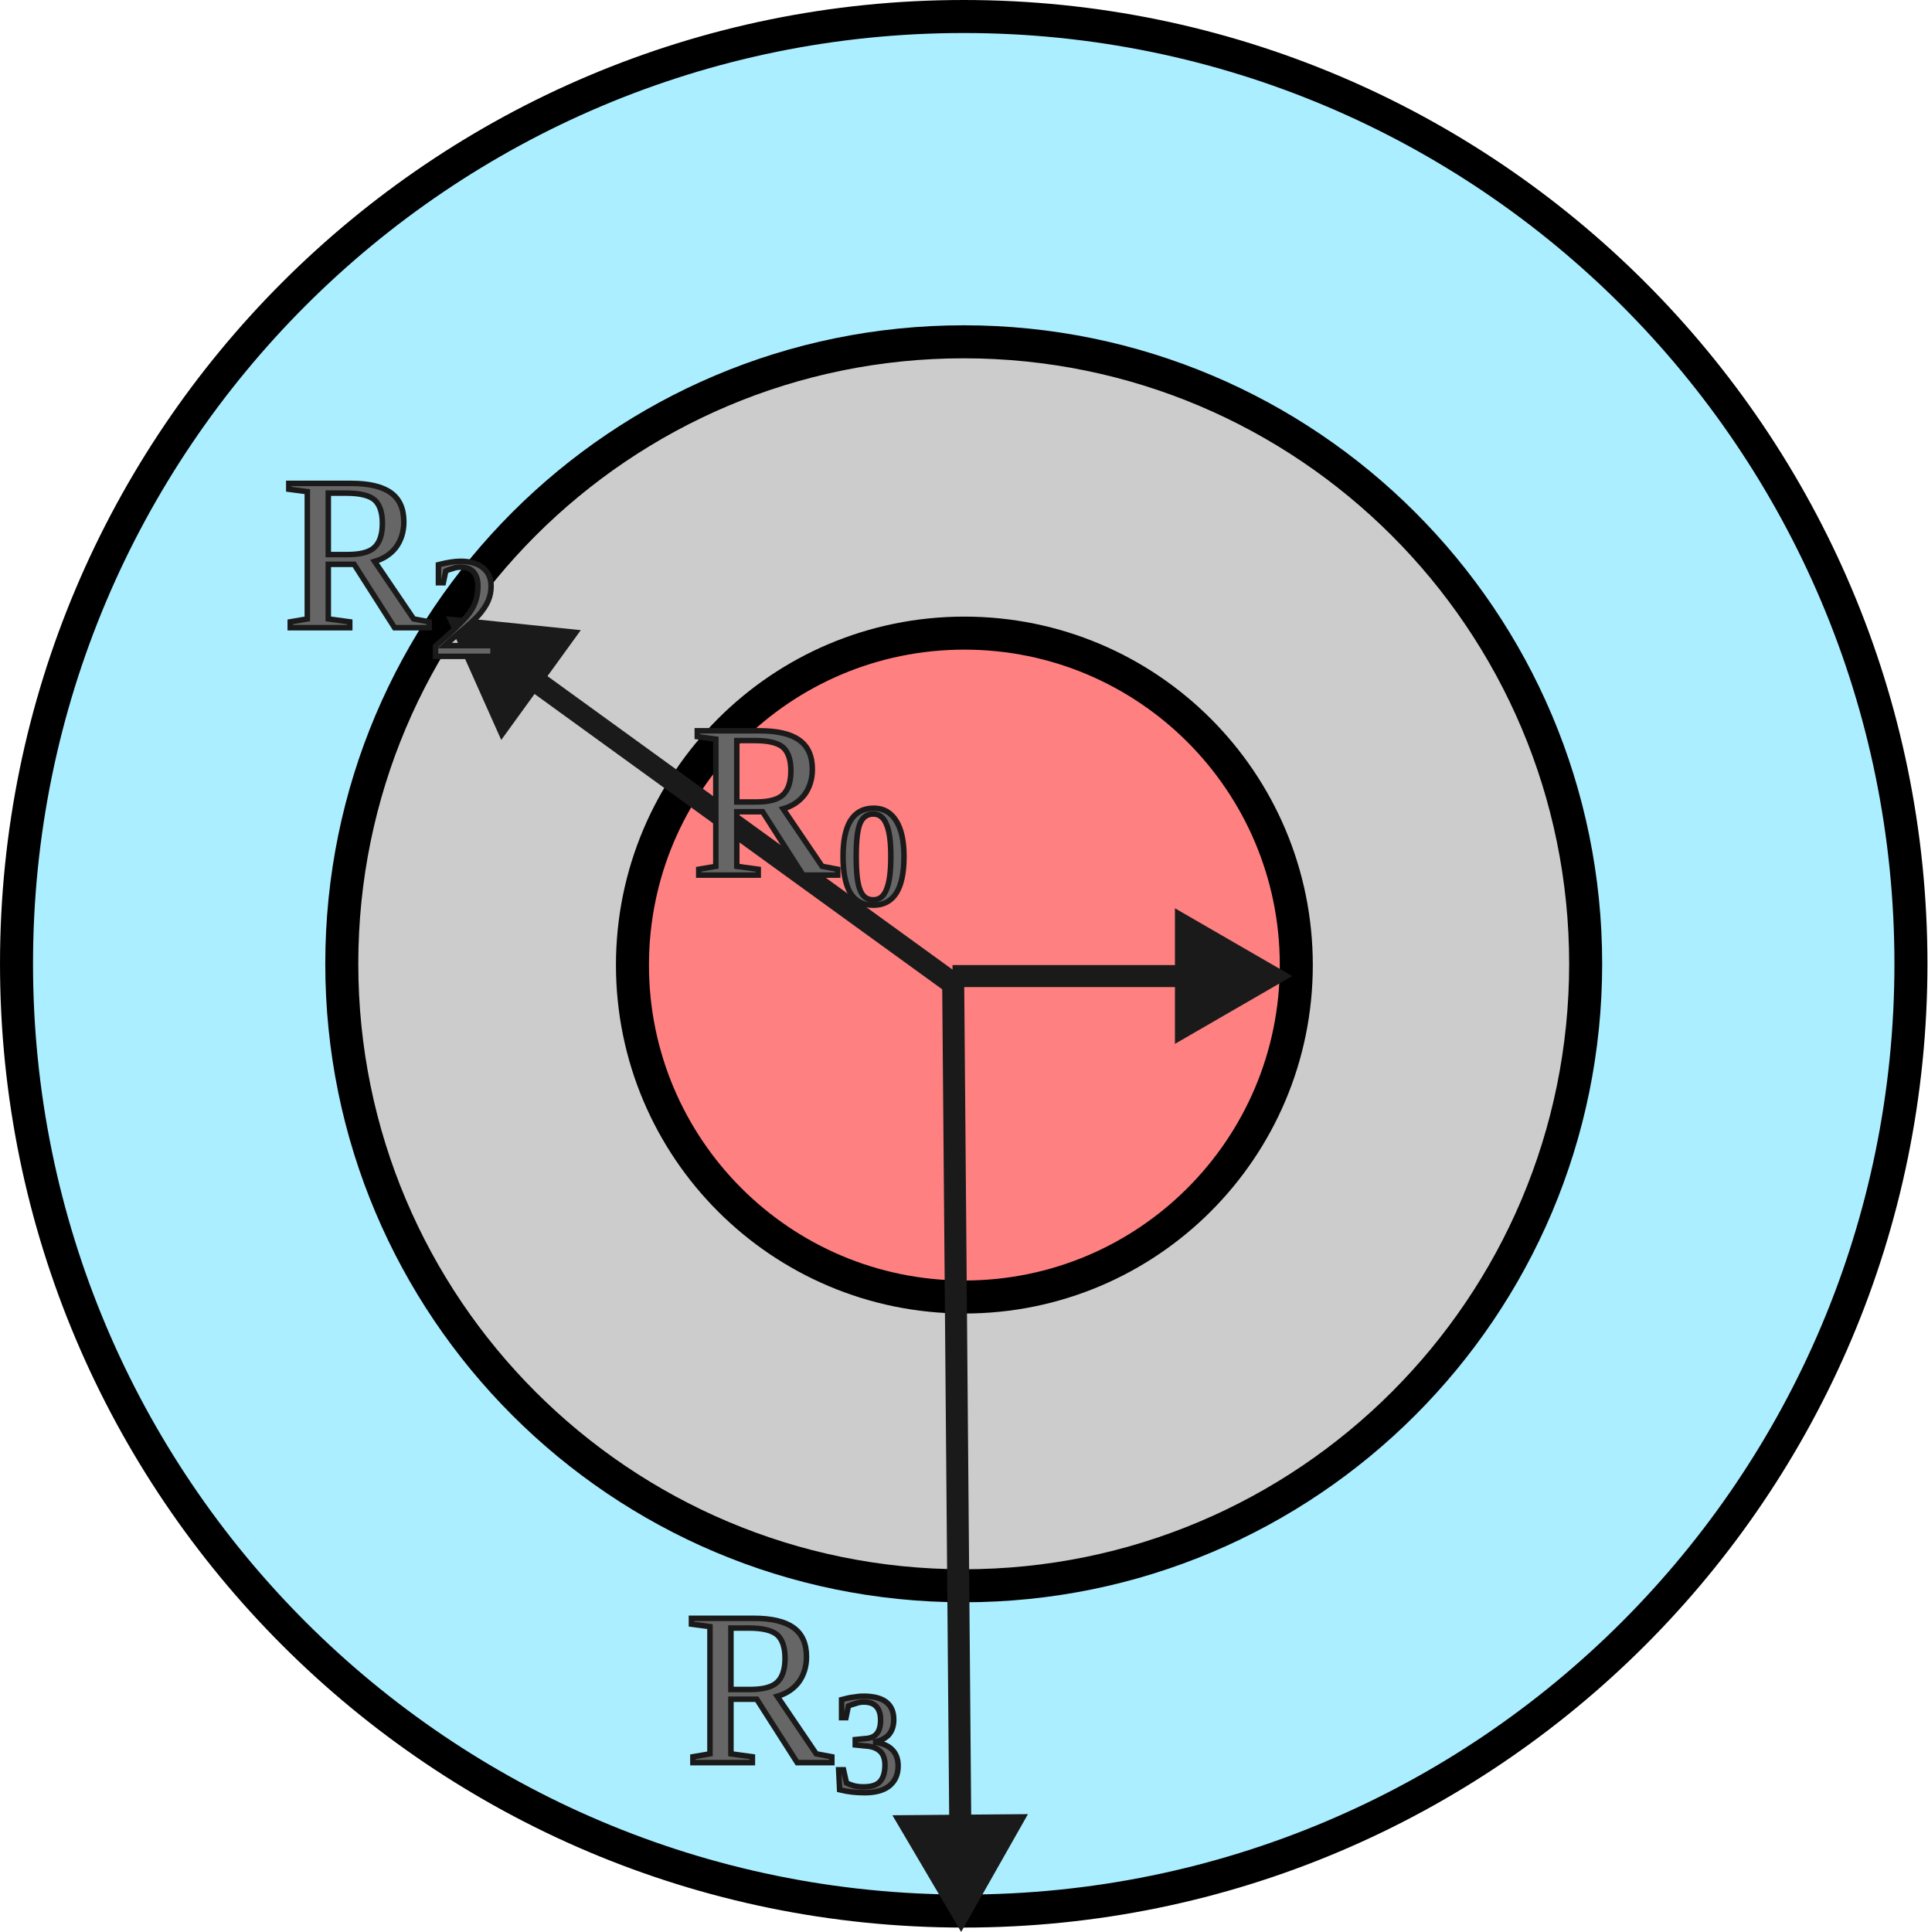
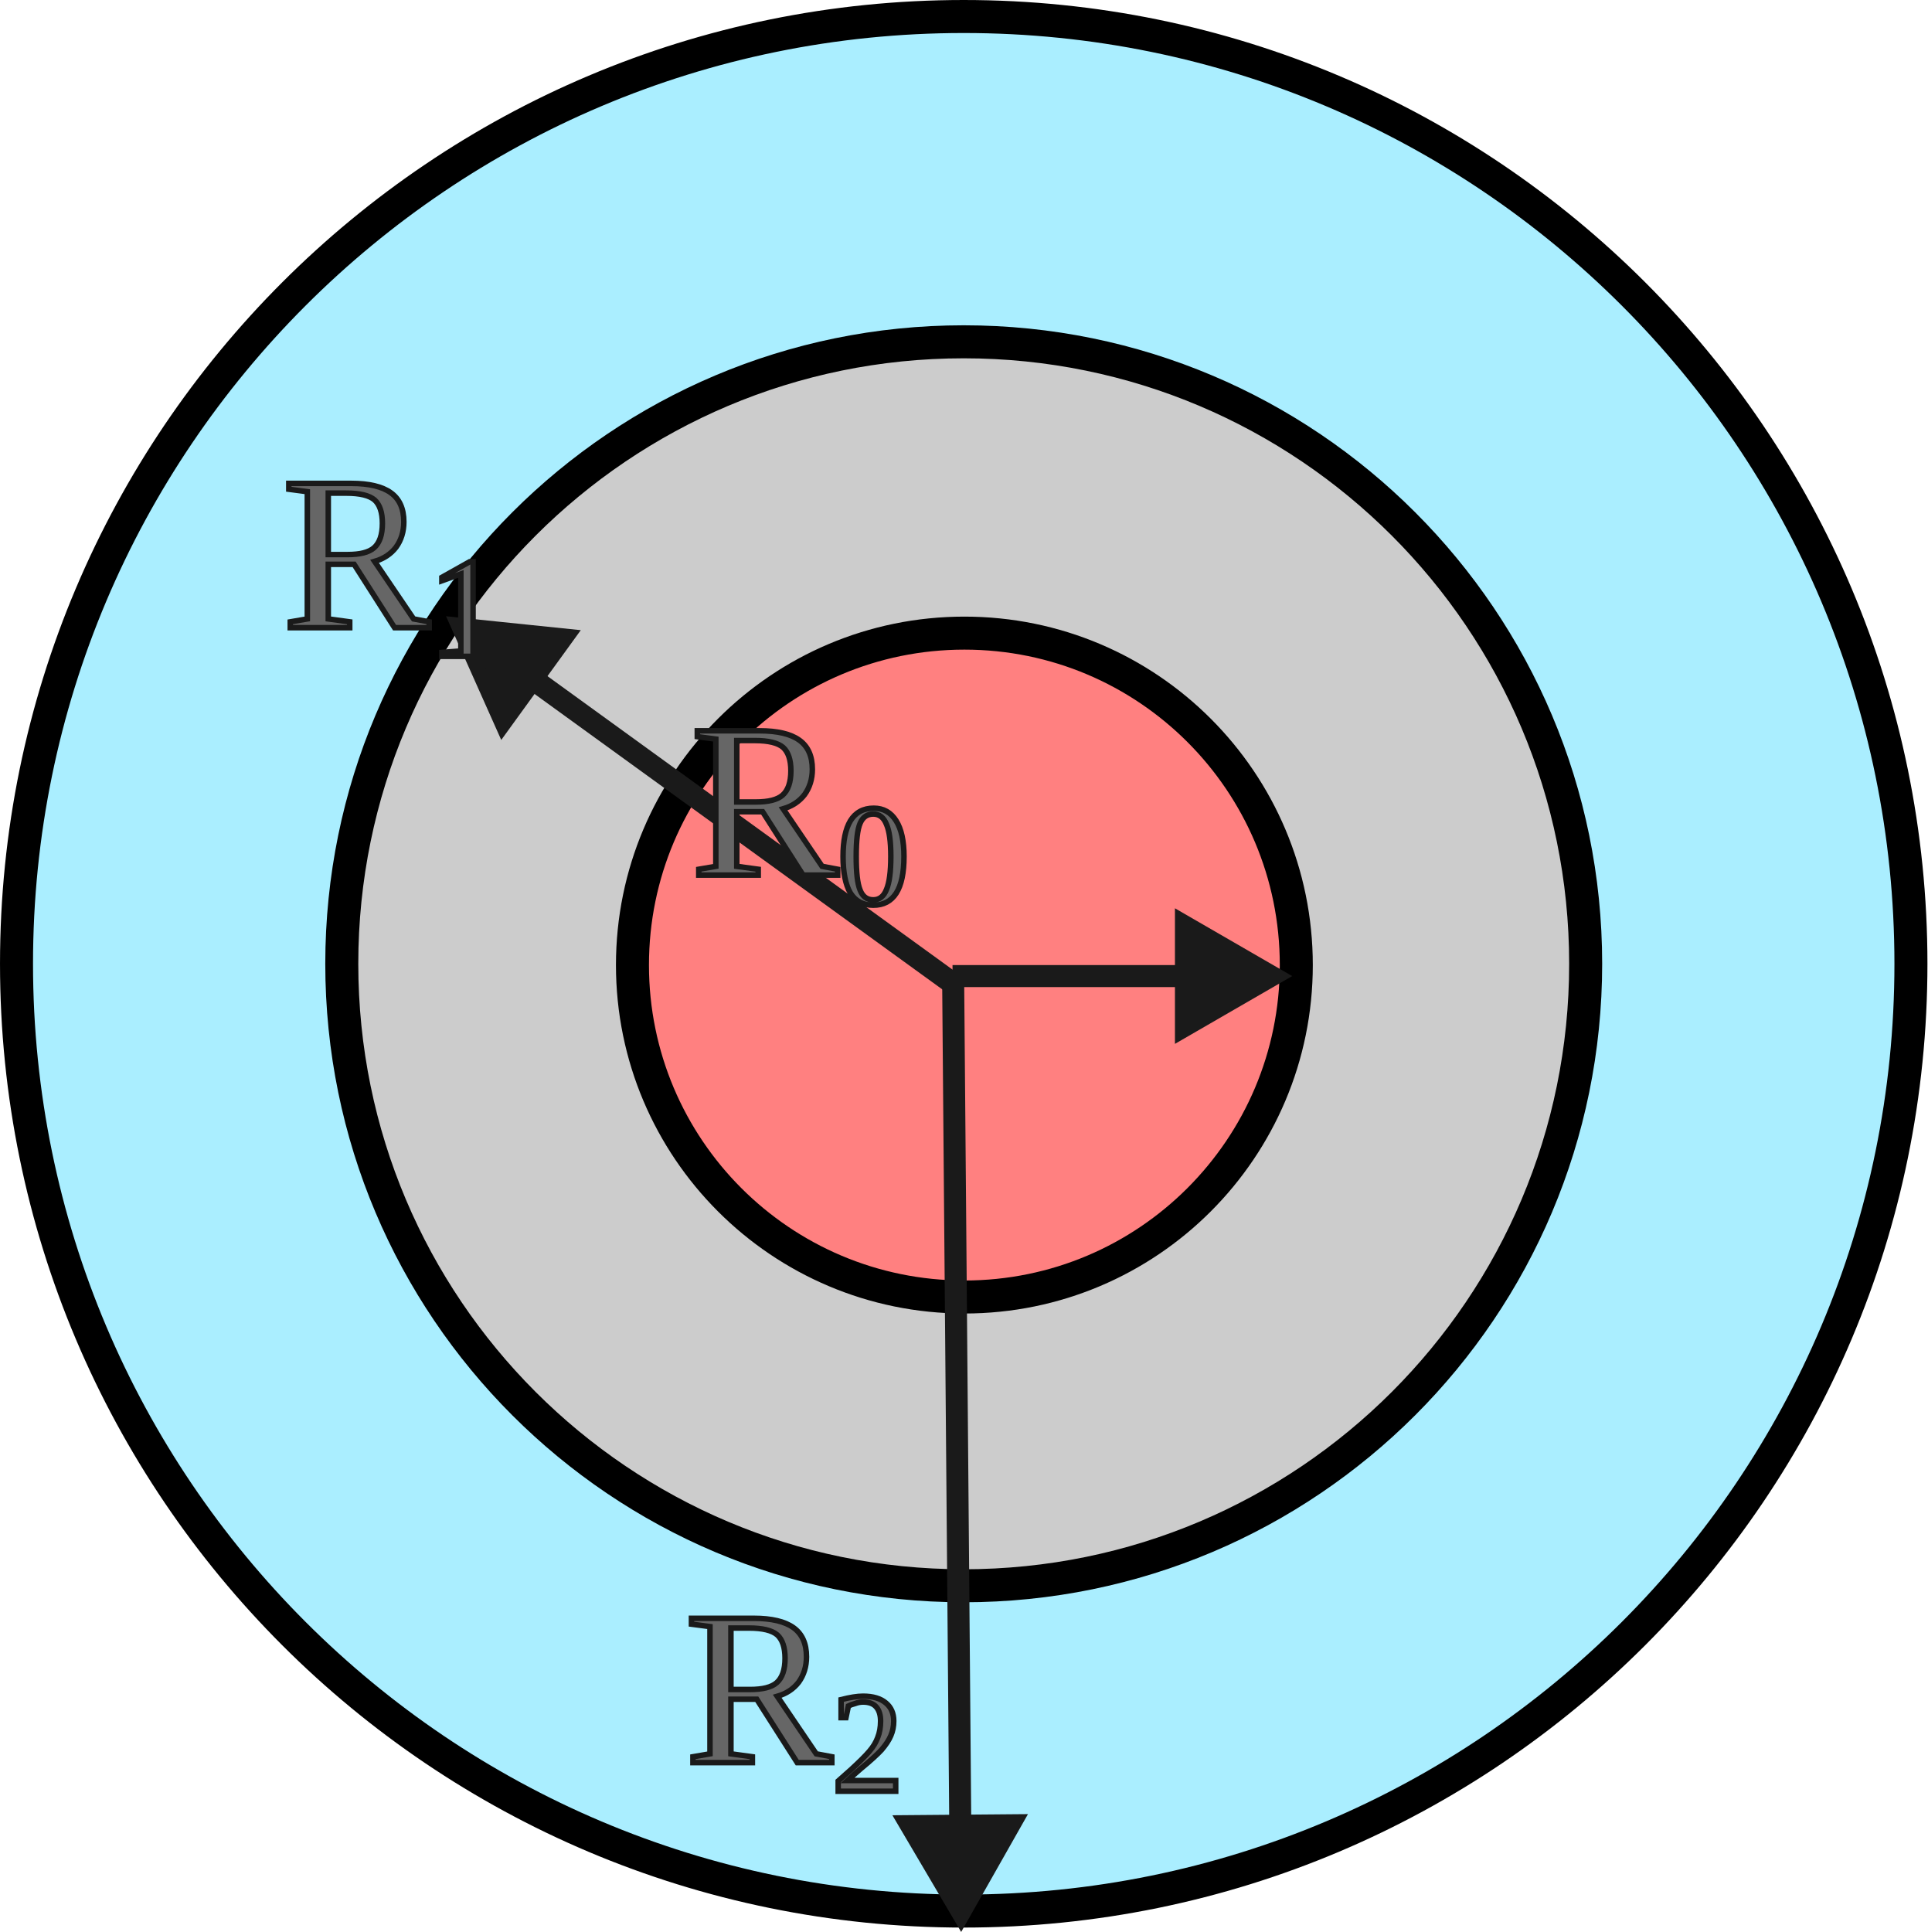
<svg xmlns="http://www.w3.org/2000/svg" width="61.78mm" height="61.922mm" viewBox="0 0 61.78 61.922" version="1.1" id="svg5">
  <defs id="defs2">
    <marker style="overflow:visible" id="TriangleStart" refX="0" refY="0" orient="auto-start-reverse" markerWidth="5.324" markerHeight="6.155" viewBox="0 0 5.324 6.155" preserveAspectRatio="xMidYMid">
      <path transform="scale(0.5)" style="fill:context-stroke;fill-rule:evenodd;stroke:context-stroke;stroke-width:1pt" d="M 5.77,0 -2.88,5 V -5 Z" id="path135" />
    </marker>
    <marker style="overflow:visible" id="TriangleStart-3" refX="0" refY="0" orient="auto-start-reverse" markerWidth="5.324" markerHeight="6.155" viewBox="0 0 5.324 6.155" preserveAspectRatio="xMidYMid">
      <path transform="scale(0.5)" style="fill:context-stroke;fill-rule:evenodd;stroke:context-stroke;stroke-width:1pt" d="M 5.77,0 -2.88,5 V -5 Z" id="path135-6" />
    </marker>
    <marker style="overflow:visible" id="TriangleStart-3-6" refX="0" refY="0" orient="auto-start-reverse" markerWidth="5.324" markerHeight="6.155" viewBox="0 0 5.324 6.155" preserveAspectRatio="xMidYMid">
      <path transform="scale(0.5)" style="fill:context-stroke;fill-rule:evenodd;stroke:context-stroke;stroke-width:1pt" d="M 5.77,0 -2.88,5 V -5 Z" id="path135-6-2" />
    </marker>
  </defs>
  <g id="layer1" transform="translate(-36.55579,-45.59299)">
    <circle style="fill:#aaeeff;fill-opacity:1;stroke:#000000;stroke-width:1.058;stroke-dasharray:none" id="circle344" cx="67.446" cy="76.483" r="30.361" />
    <circle style="fill:#cccccc;fill-opacity:0.999;stroke:#000000;stroke-width:1.058;stroke-dasharray:none" id="circle346" cx="67.446" cy="76.483" r="19.935" />
    <circle style="fill:#ff8080;fill-opacity:1;stroke:#000000;stroke-width:1.058;stroke-dasharray:none" id="circle348" cx="67.467" cy="76.524" r="10.639" />
    <path style="fill:#1a1a1a;fill-opacity:1;stroke:#1a1a1a;stroke-width:0.706;stroke-dasharray:none;marker-end:url(#TriangleStart)" d="m 67.087,76.877 h 8.381" id="path1009" />
    <path style="fill:#1a1a1a;fill-opacity:1;stroke:#1a1a1a;stroke-width:0.706;stroke-dasharray:none;marker-end:url(#TriangleStart-3)" d="m 67.108,77.072 0.235,27.935" id="path1009-7" />
    <path style="fill:#1a1a1a;fill-opacity:1;stroke:#1a1a1a;stroke-width:0.706;stroke-dasharray:none;marker-end:url(#TriangleStart-3-6)" d="M 67.128,77.135 52.883,66.815" id="path1009-7-9" />
    <text xml:space="preserve" style="font-size:7.056px;text-align:center;text-anchor:middle;fill:#666666;fill-opacity:1;stroke:#1a1a1a;stroke-width:0.176;stroke-dasharray:none" x="72.783" y="73.642" id="text1581">
      <tspan id="tspan1579" style="font-size:7.056px;fill:#666666;stroke:#1a1a1a;stroke-width:0.176;stroke-dasharray:none" x="72.783" y="73.642">R<tspan style="font-size:65%;baseline-shift:sub" id="tspan4569">0</tspan>
      </tspan>
    </text>
    <text xml:space="preserve" style="font-size:7.056px;text-align:center;text-anchor:middle;fill:#666666;fill-opacity:1;stroke:#1a1a1a;stroke-width:0.176;stroke-dasharray:none" x="59.689" y="65.713" id="text1581-1">
-       <tspan id="tspan1579-2" style="font-size:7.056px;fill:#666666;stroke:#1a1a1a;stroke-width:0.176;stroke-dasharray:none" x="59.689" y="65.713">R<tspan style="font-size:65%;baseline-shift:sub" id="tspan4571">2</tspan>
+       <tspan id="tspan1579-2" style="font-size:7.056px;fill:#666666;stroke:#1a1a1a;stroke-width:0.176;stroke-dasharray:none" x="59.689" y="65.713">R<tspan style="font-size:65%;baseline-shift:sub" id="tspan453">1</tspan>
      </tspan>
    </text>
    <text xml:space="preserve" style="font-size:7.056px;text-align:center;text-anchor:middle;fill:#666666;fill-opacity:1;stroke:#1a1a1a;stroke-width:0.176;stroke-dasharray:none" x="72.596" y="102.088" id="text1581-5">
-       <tspan id="tspan1579-3" style="font-size:7.056px;fill:#666666;stroke:#1a1a1a;stroke-width:0.176;stroke-dasharray:none" x="72.596" y="102.088">R<tspan style="font-size:65%;baseline-shift:sub" id="tspan4573">3</tspan>
+       <tspan id="tspan1579-3" style="font-size:7.056px;fill:#666666;stroke:#1a1a1a;stroke-width:0.176;stroke-dasharray:none" x="72.596" y="102.088">R<tspan style="font-size:65%;baseline-shift:sub" id="tspan4573">2</tspan>
      </tspan>
    </text>
  </g>
</svg>
